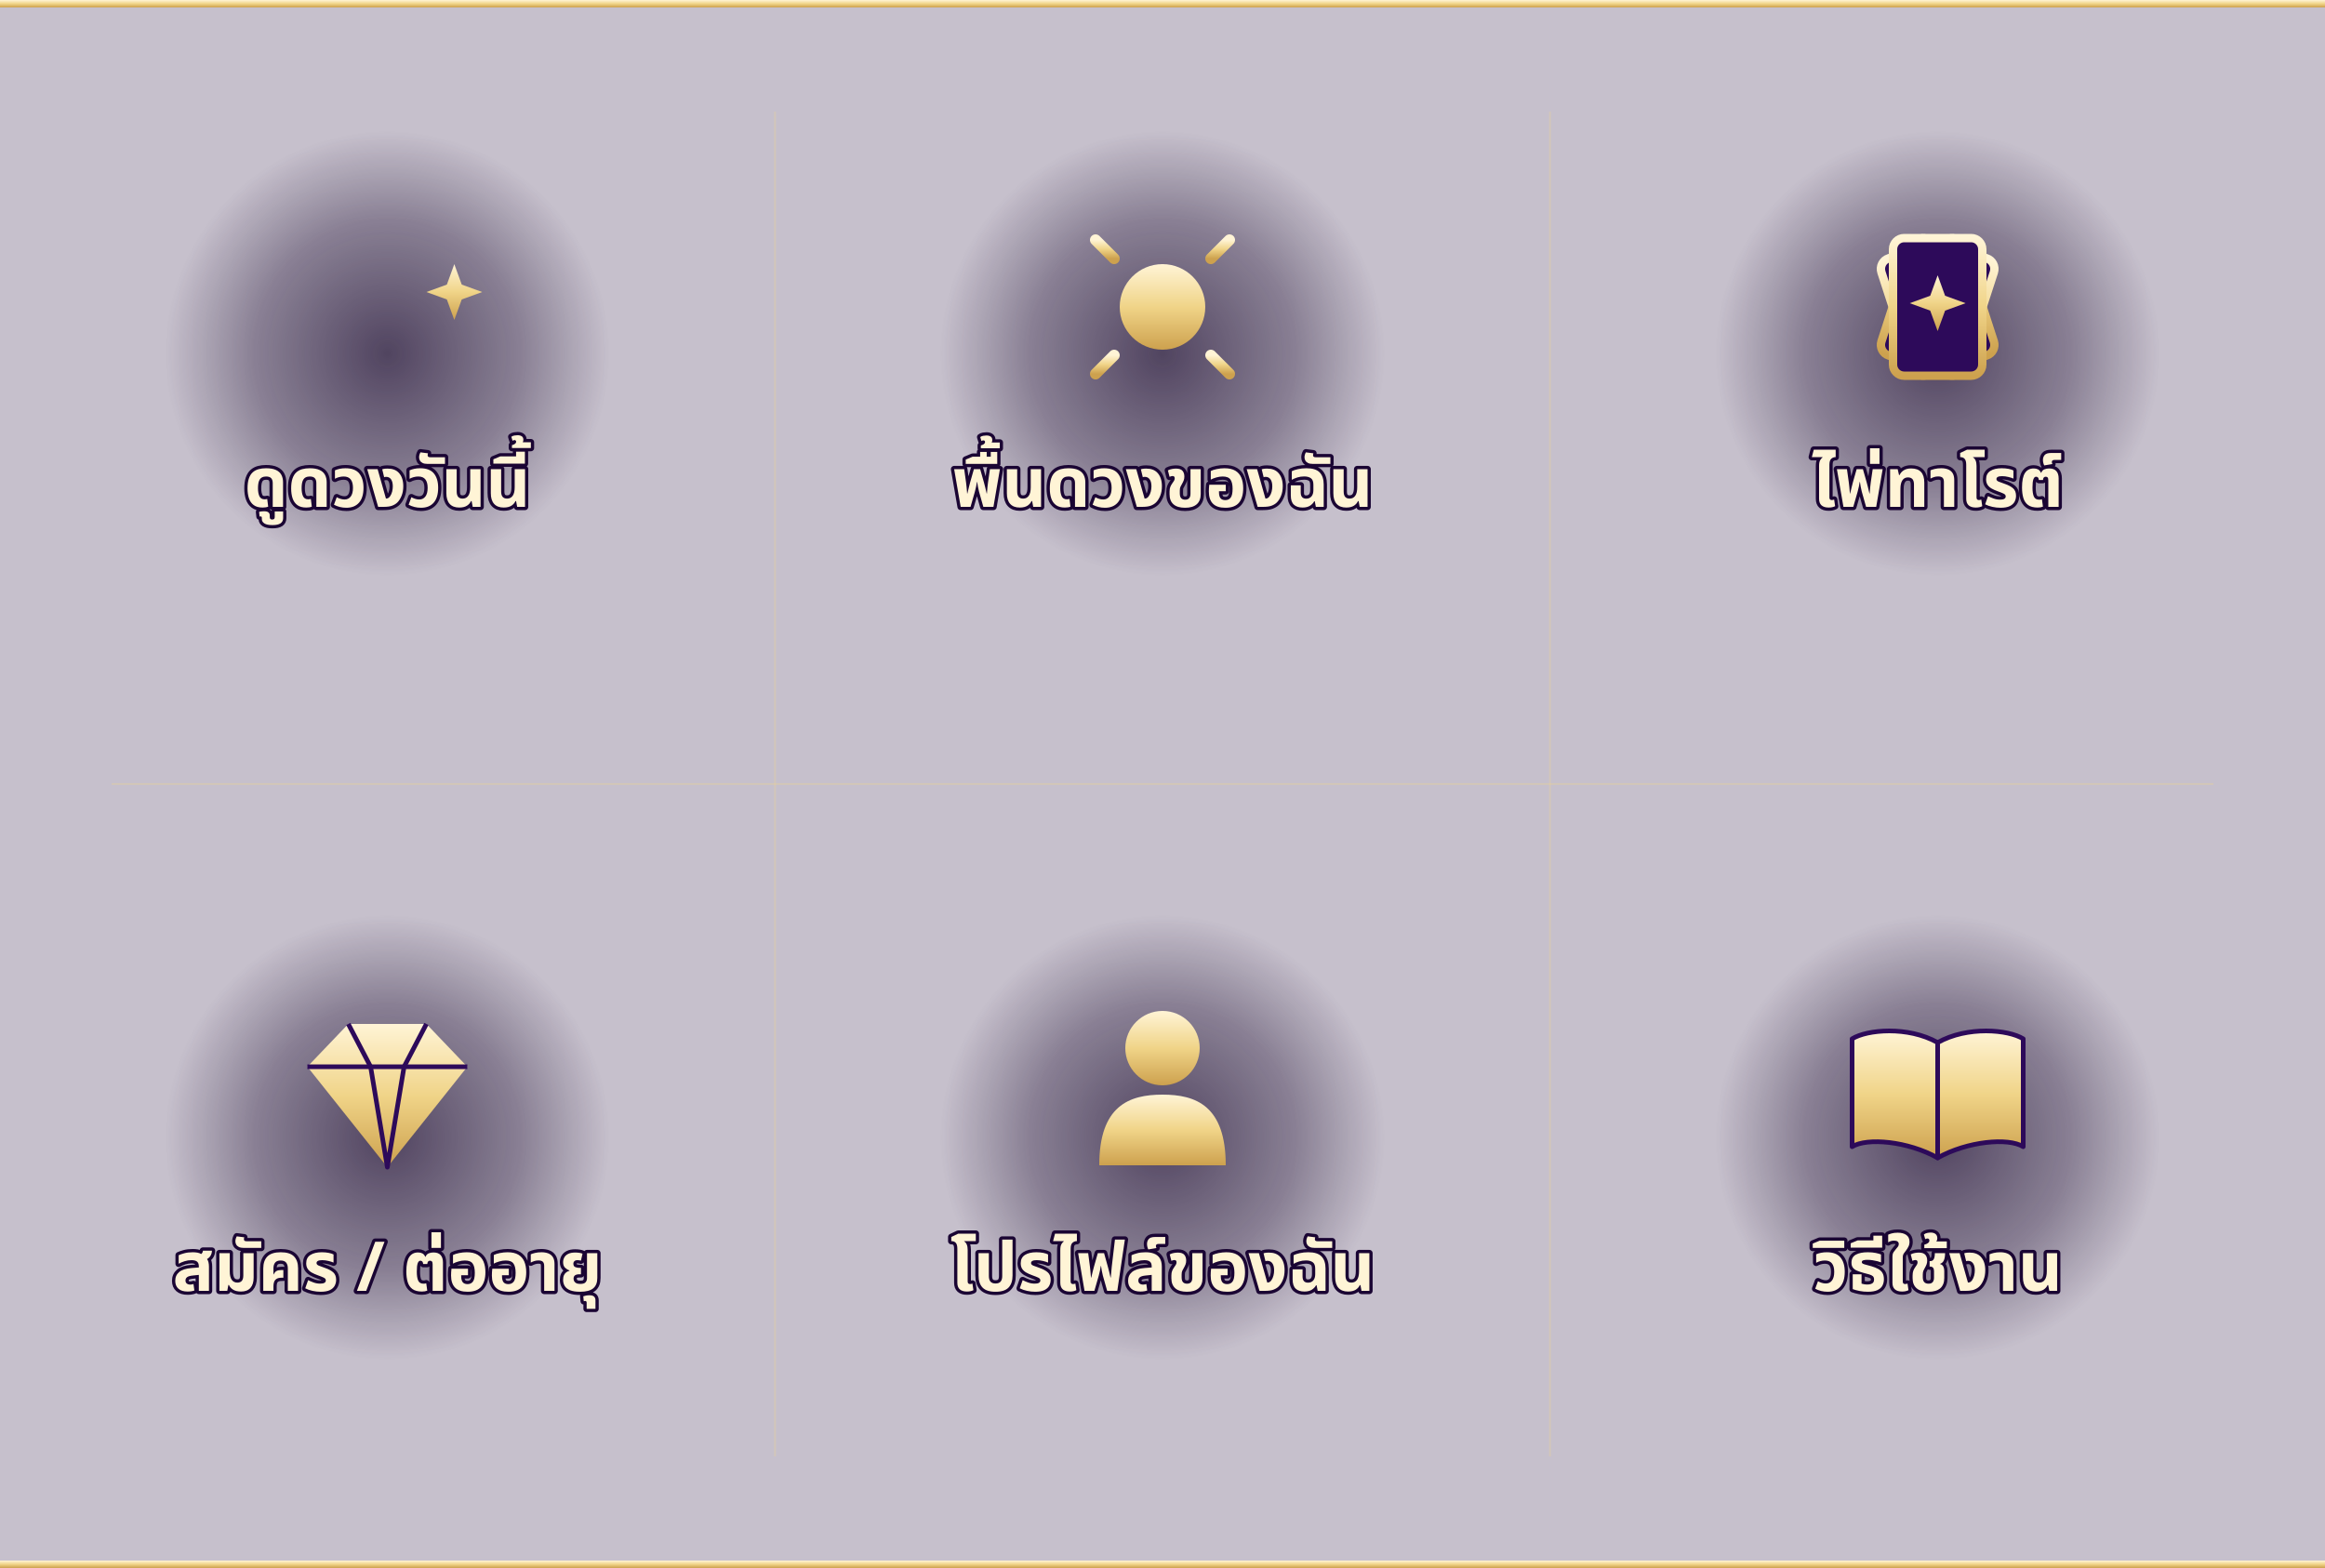
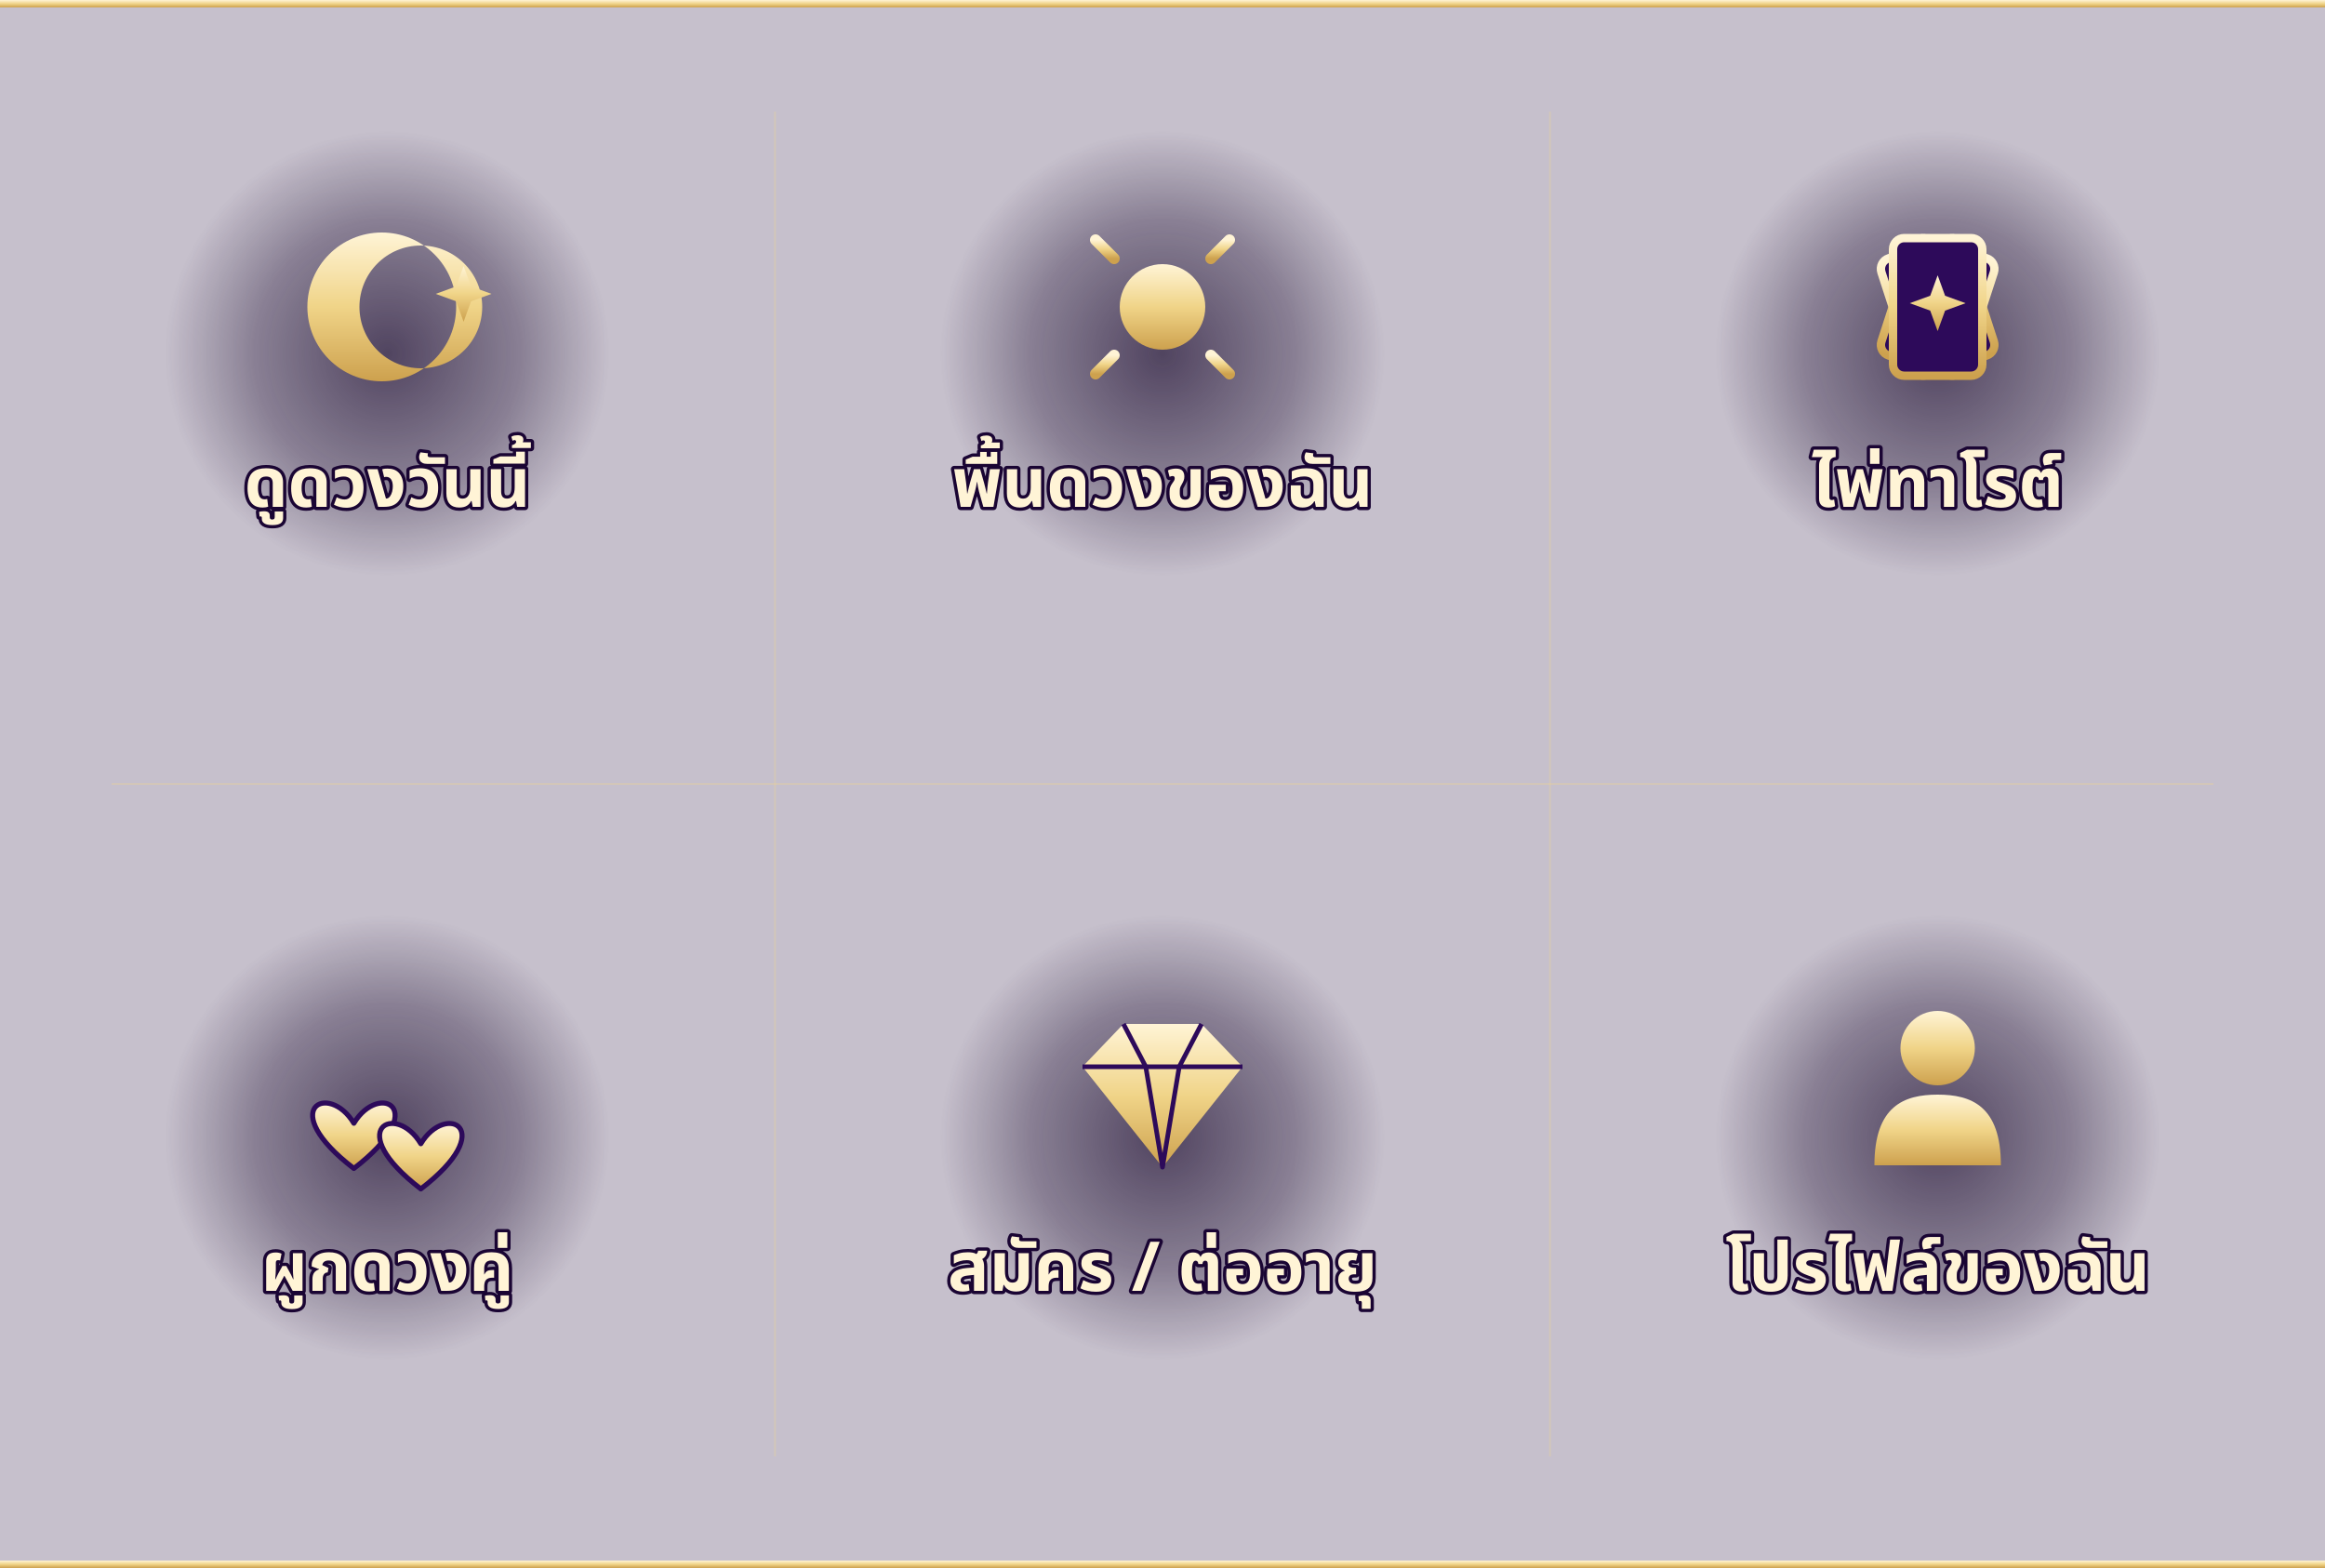
<svg xmlns="http://www.w3.org/2000/svg" width="2500" height="1686" viewBox="0 0 2500 1686" font-family="'Leelawadee UI','Tahoma','Noto Sans Thai',sans-serif">
  <defs>
    <linearGradient id="gold" x1="0" y1="0" x2="0" y2="1">
      <stop offset="0%" stop-color="#fff4d6" />
      <stop offset="50%" stop-color="#f0d488" />
      <stop offset="100%" stop-color="#cda14e" />
    </linearGradient>
    <radialGradient id="darkbehind" cx="50%" cy="50%" r="50%">
      <stop offset="0%" stop-color="#140428" stop-opacity="0.66" />
      <stop offset="60%" stop-color="#140428" stop-opacity="0.34" />
      <stop offset="100%" stop-color="#140428" stop-opacity="0" />
    </radialGradient>
  </defs>
  <rect width="2500" height="1686" fill="#1a0533" opacity="0.25" />
  <g stroke="#f0d488" stroke-opacity="0.28" stroke-width="2">
    <line x1="833.33" y1="120" x2="833.33" y2="1566" />
    <line x1="1666.67" y1="120" x2="1666.67" y2="1566" />
    <line x1="120" y1="843" x2="2380" y2="843" />
  </g>
  <g>
    <circle cx="416.5" cy="380" r="240" fill="url(#darkbehind)" />
    <circle cx="1250" cy="380" r="240" fill="url(#darkbehind)" />
    <circle cx="2083.5" cy="380" r="240" fill="url(#darkbehind)" />
    <circle cx="416.5" cy="1223" r="240" fill="url(#darkbehind)" />
    <circle cx="1250" cy="1223" r="240" fill="url(#darkbehind)" />
    <circle cx="2083.5" cy="1223" r="240" fill="url(#darkbehind)" />
  </g>
  <g transform="translate(416.5,330)">
-     <path d="M 28,-78 A 78,78 0 1 0 28,78 A 60,60 0 1 1 28,-78 Z" fill="url(#gold)" />
-     <path d="M72,-46 l8,22 22,8 -22,8 -8,22 -8,-22 -22,-8 22,-8 z" fill="url(#gold)" />
+     <path fill="url(#gold)" fill-rule="evenodd" d="M -6 0 m -80 0 a 80 80 0 1 0 160 0 a 80 80 0 1 0 -160 0              M 36 0 m -66 0 a 66 66 0 1 0 132 0 a 66 66 0 1 0 -132 0" />
+     <path d="M82,-44 l8,22 22,8 -22,8 -8,22 -8,-22 -22,-8 22,-8 z" fill="url(#gold)" />
  </g>
  <g transform="translate(1250,330)">
    <circle r="46" fill="url(#gold)" />
    <g stroke="url(#gold)" stroke-width="12" stroke-linecap="round">
      <line x1="0" y1="-70" x2="0" y2="-98" />
      <line x1="0" y1="70" x2="0" y2="98" />
      <line x1="-70" y1="0" x2="-98" y2="0" />
      <line x1="70" y1="0" x2="98" y2="0" />
      <line x1="-52" y1="-52" x2="-72" y2="-72" />
      <line x1="52" y1="-52" x2="72" y2="-72" />
      <line x1="-52" y1="52" x2="-72" y2="72" />
      <line x1="52" y1="52" x2="72" y2="72" />
    </g>
  </g>
  <g transform="translate(2083.5,330)">
    <g fill="#2d0a5a" stroke="url(#gold)" stroke-width="9" stroke-linejoin="round">
      <g transform="rotate(-18)">
        <rect x="-46" y="-66" width="92" height="132" rx="12" />
      </g>
      <g transform="rotate(18)">
        <rect x="-46" y="-66" width="92" height="132" rx="12" />
      </g>
      <g transform="rotate(0)">
        <rect x="-48" y="-74" width="96" height="148" rx="12" />
      </g>
    </g>
    <path d="M0,-34 l8,22 22,8 -22,8 -8,22 -8,-22 -22,-8 22,-8 z" fill="url(#gold)" />
  </g>
-   <g transform="translate(416.5,1173)">
+   <g transform="translate(416.5,1200)">
+     <g fill="url(#gold)" stroke="#2d0a5a" stroke-width="6" stroke-linejoin="round">
+       <path transform="translate(-36,-12) scale(0.9)" d="M0,22 C-30,-28 -94,4 0,76 C94,4 30,-28 0,22 Z" />
+       <path transform="translate(36,10) scale(0.9)" d="M0,22 C-30,-28 -94,4 0,76 C94,4 30,-28 0,22 Z" />
+     </g>
+   </g>
+   <g transform="translate(1250,1173)">
    <path d="M-42,-72 L42,-72 L86,-26 L0,82 L-86,-26 Z" fill="url(#gold)" />
    <g stroke="#2d0a5a" stroke-width="5" fill="none" stroke-linejoin="round">
      <line x1="-86" y1="-26" x2="86" y2="-26" />
      <path d="M-42,-72 L-18,-26 L0,82 L18,-26 L42,-72" />
    </g>
  </g>
-   <g transform="translate(1250,1173)">
+   <g transform="translate(2083.5,1173)">
    <circle cx="0" cy="-46" r="40" fill="url(#gold)" />
    <path d="M-68,80 C-68,16 -36,4 0,4 C36,4 68,16 68,80 Z" fill="url(#gold)" />
-   </g>
-   <g transform="translate(2083.5,1173)">
-     <g fill="url(#gold)" stroke="#2d0a5a" stroke-width="5" stroke-linejoin="round">
-       <path d="M0,-52 C-32,-70 -76,-66 -92,-56 L-92,60 C-76,50 -32,54 0,72 Z" />
-       <path d="M0,-52 C32,-70 76,-66 92,-56 L92,60 C76,50 32,54 0,72 Z" />
-     </g>
  </g>
  <g text-anchor="middle" font-size="74" font-weight="700" fill="#fff4d6" stroke="#1a0533" stroke-width="7" paint-order="stroke" stroke-linejoin="round">
    <text x="416.5" y="545">ดูดวงวันนี้</text>
    <text x="1250" y="545">พื้นดวงของฉัน</text>
    <text x="2083.5" y="545">ไพ่ทาโรต์</text>
-     <text x="416.5" y="1388">สมัคร / ต่ออายุ</text>
-     <text x="1250" y="1388">โปรไฟล์ของฉัน</text>
-     <text x="2083.5" y="1388">วิธีใช้งาน</text>
+     <text x="416.5" y="1388">ผูกดวงคู่</text>
+     <text x="1250" y="1388">สมัคร / ต่ออายุ</text>
+     <text x="2083.5" y="1388">โปรไฟล์ของฉัน</text>
  </g>
  <rect x="0" y="0" width="2500" height="8" fill="url(#gold)" />
  <rect x="0" y="1678" width="2500" height="8" fill="url(#gold)" />
</svg>
